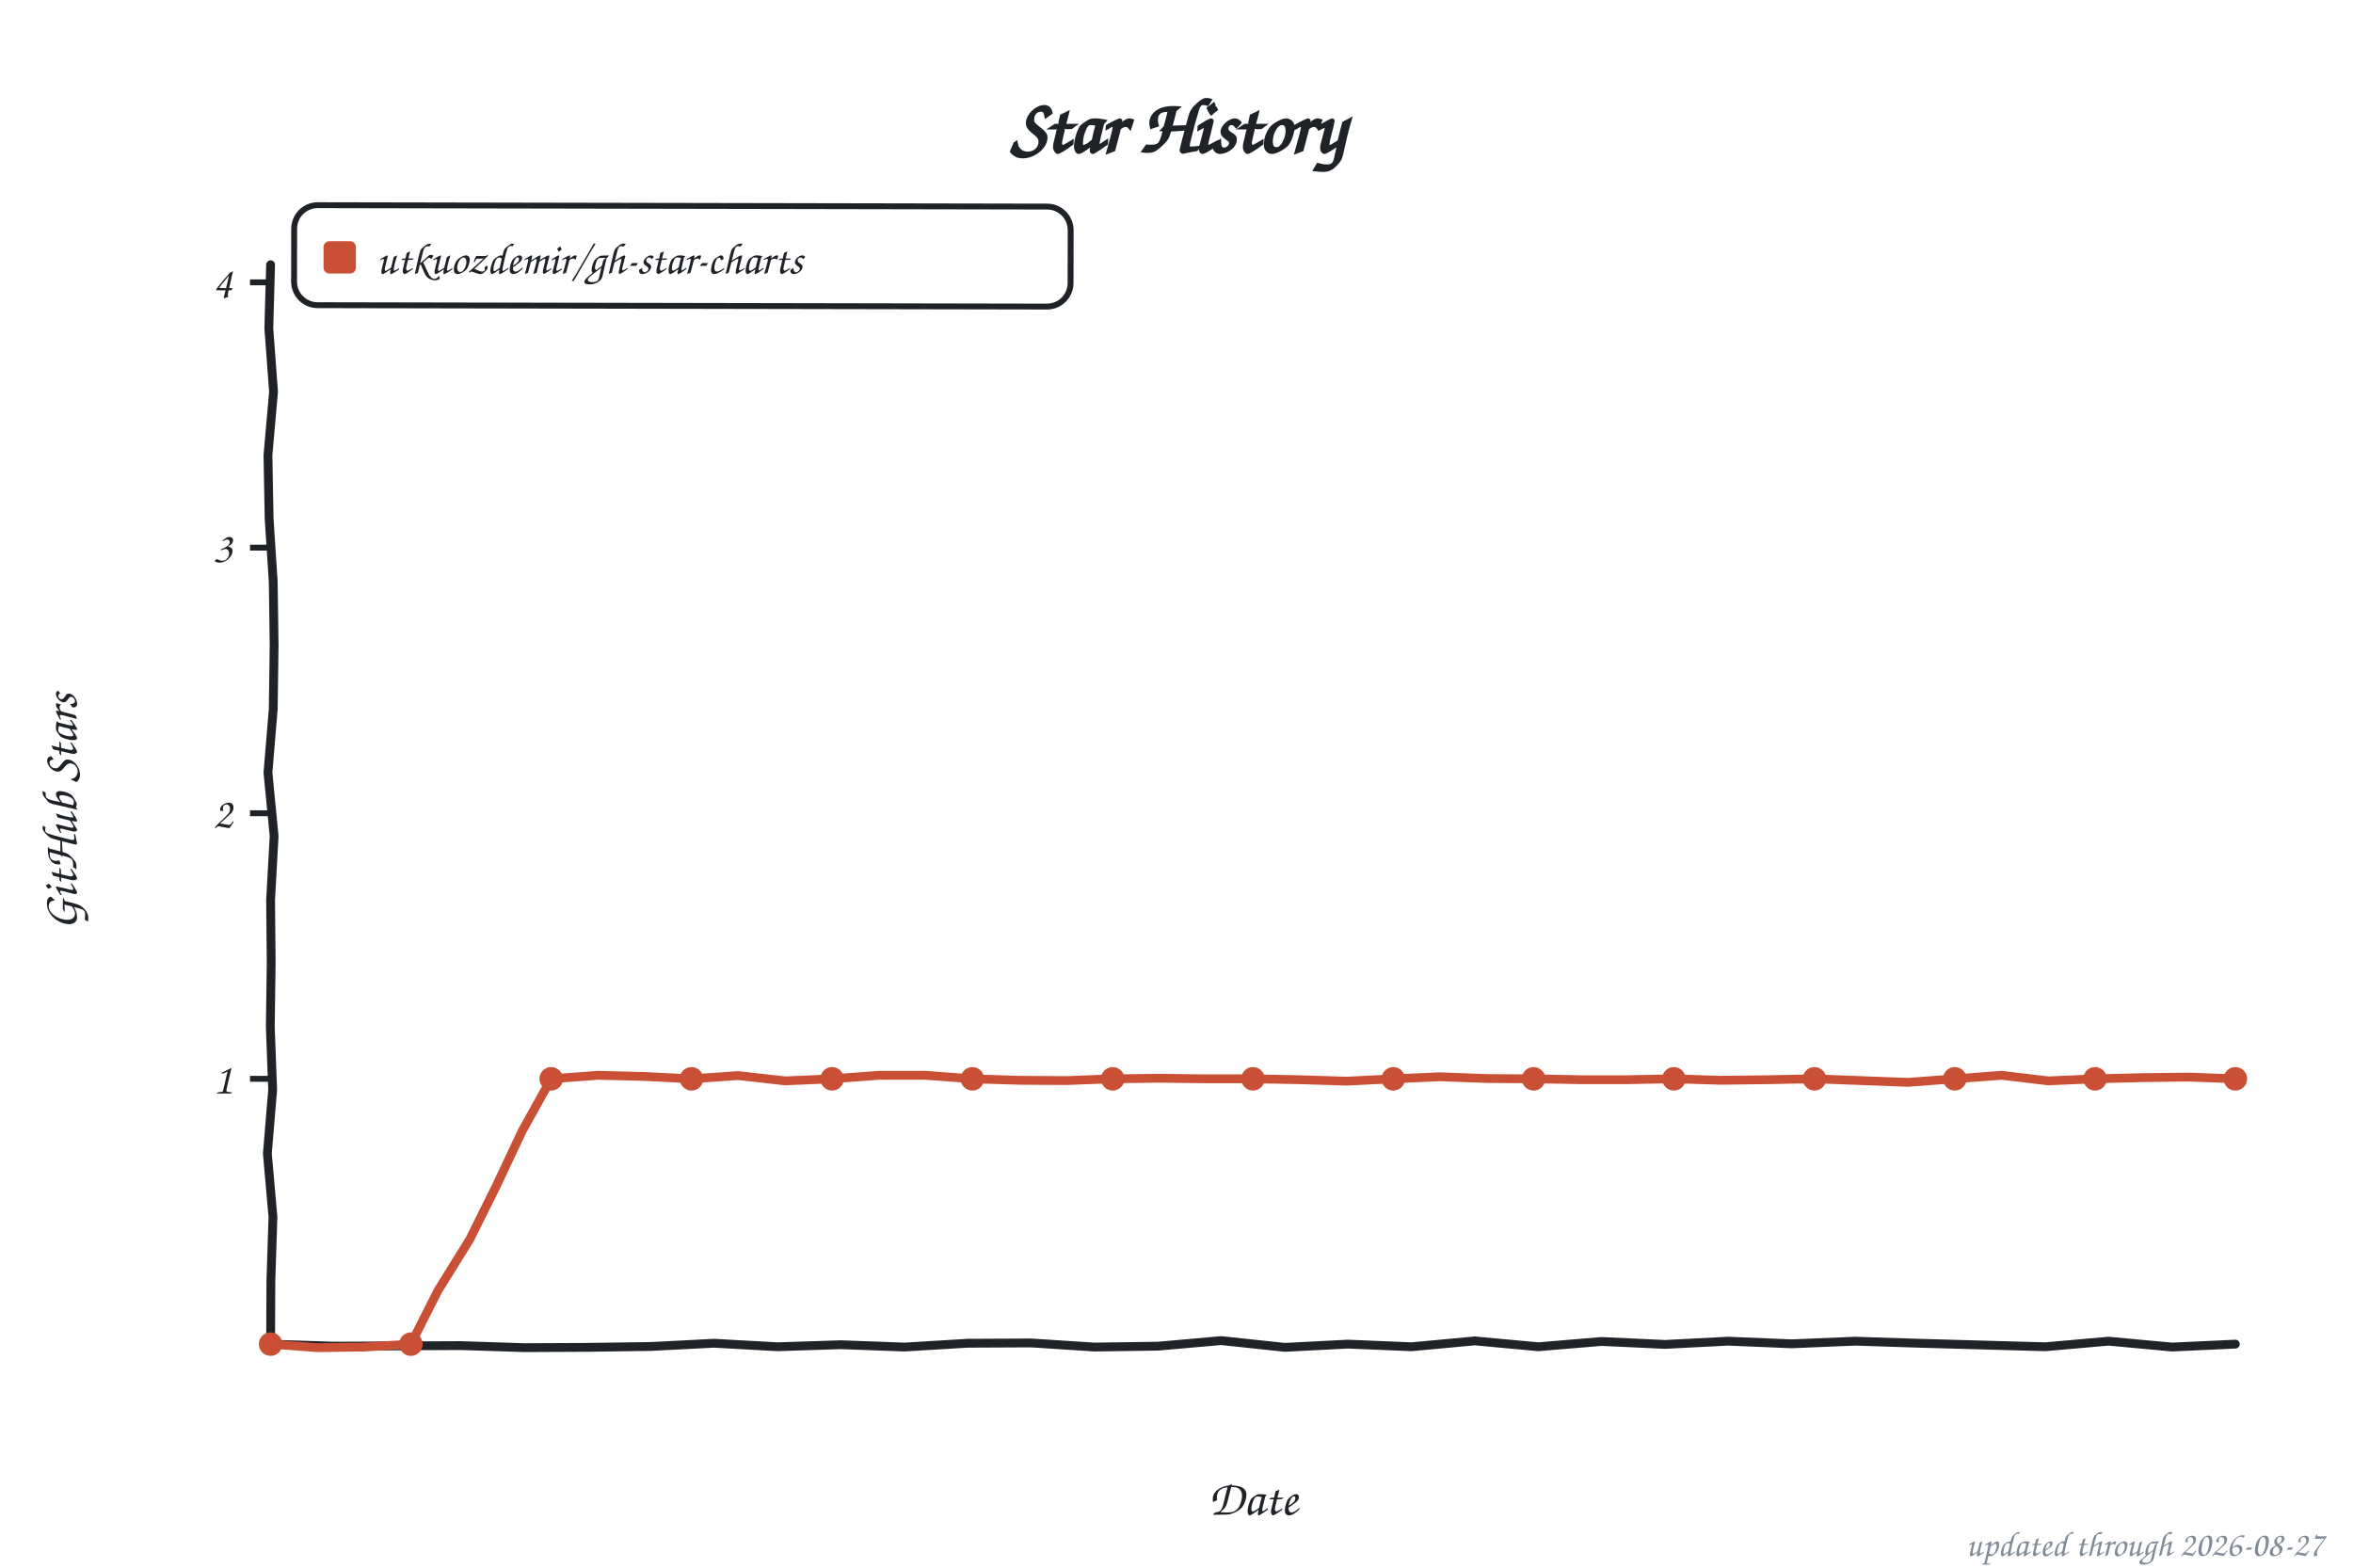
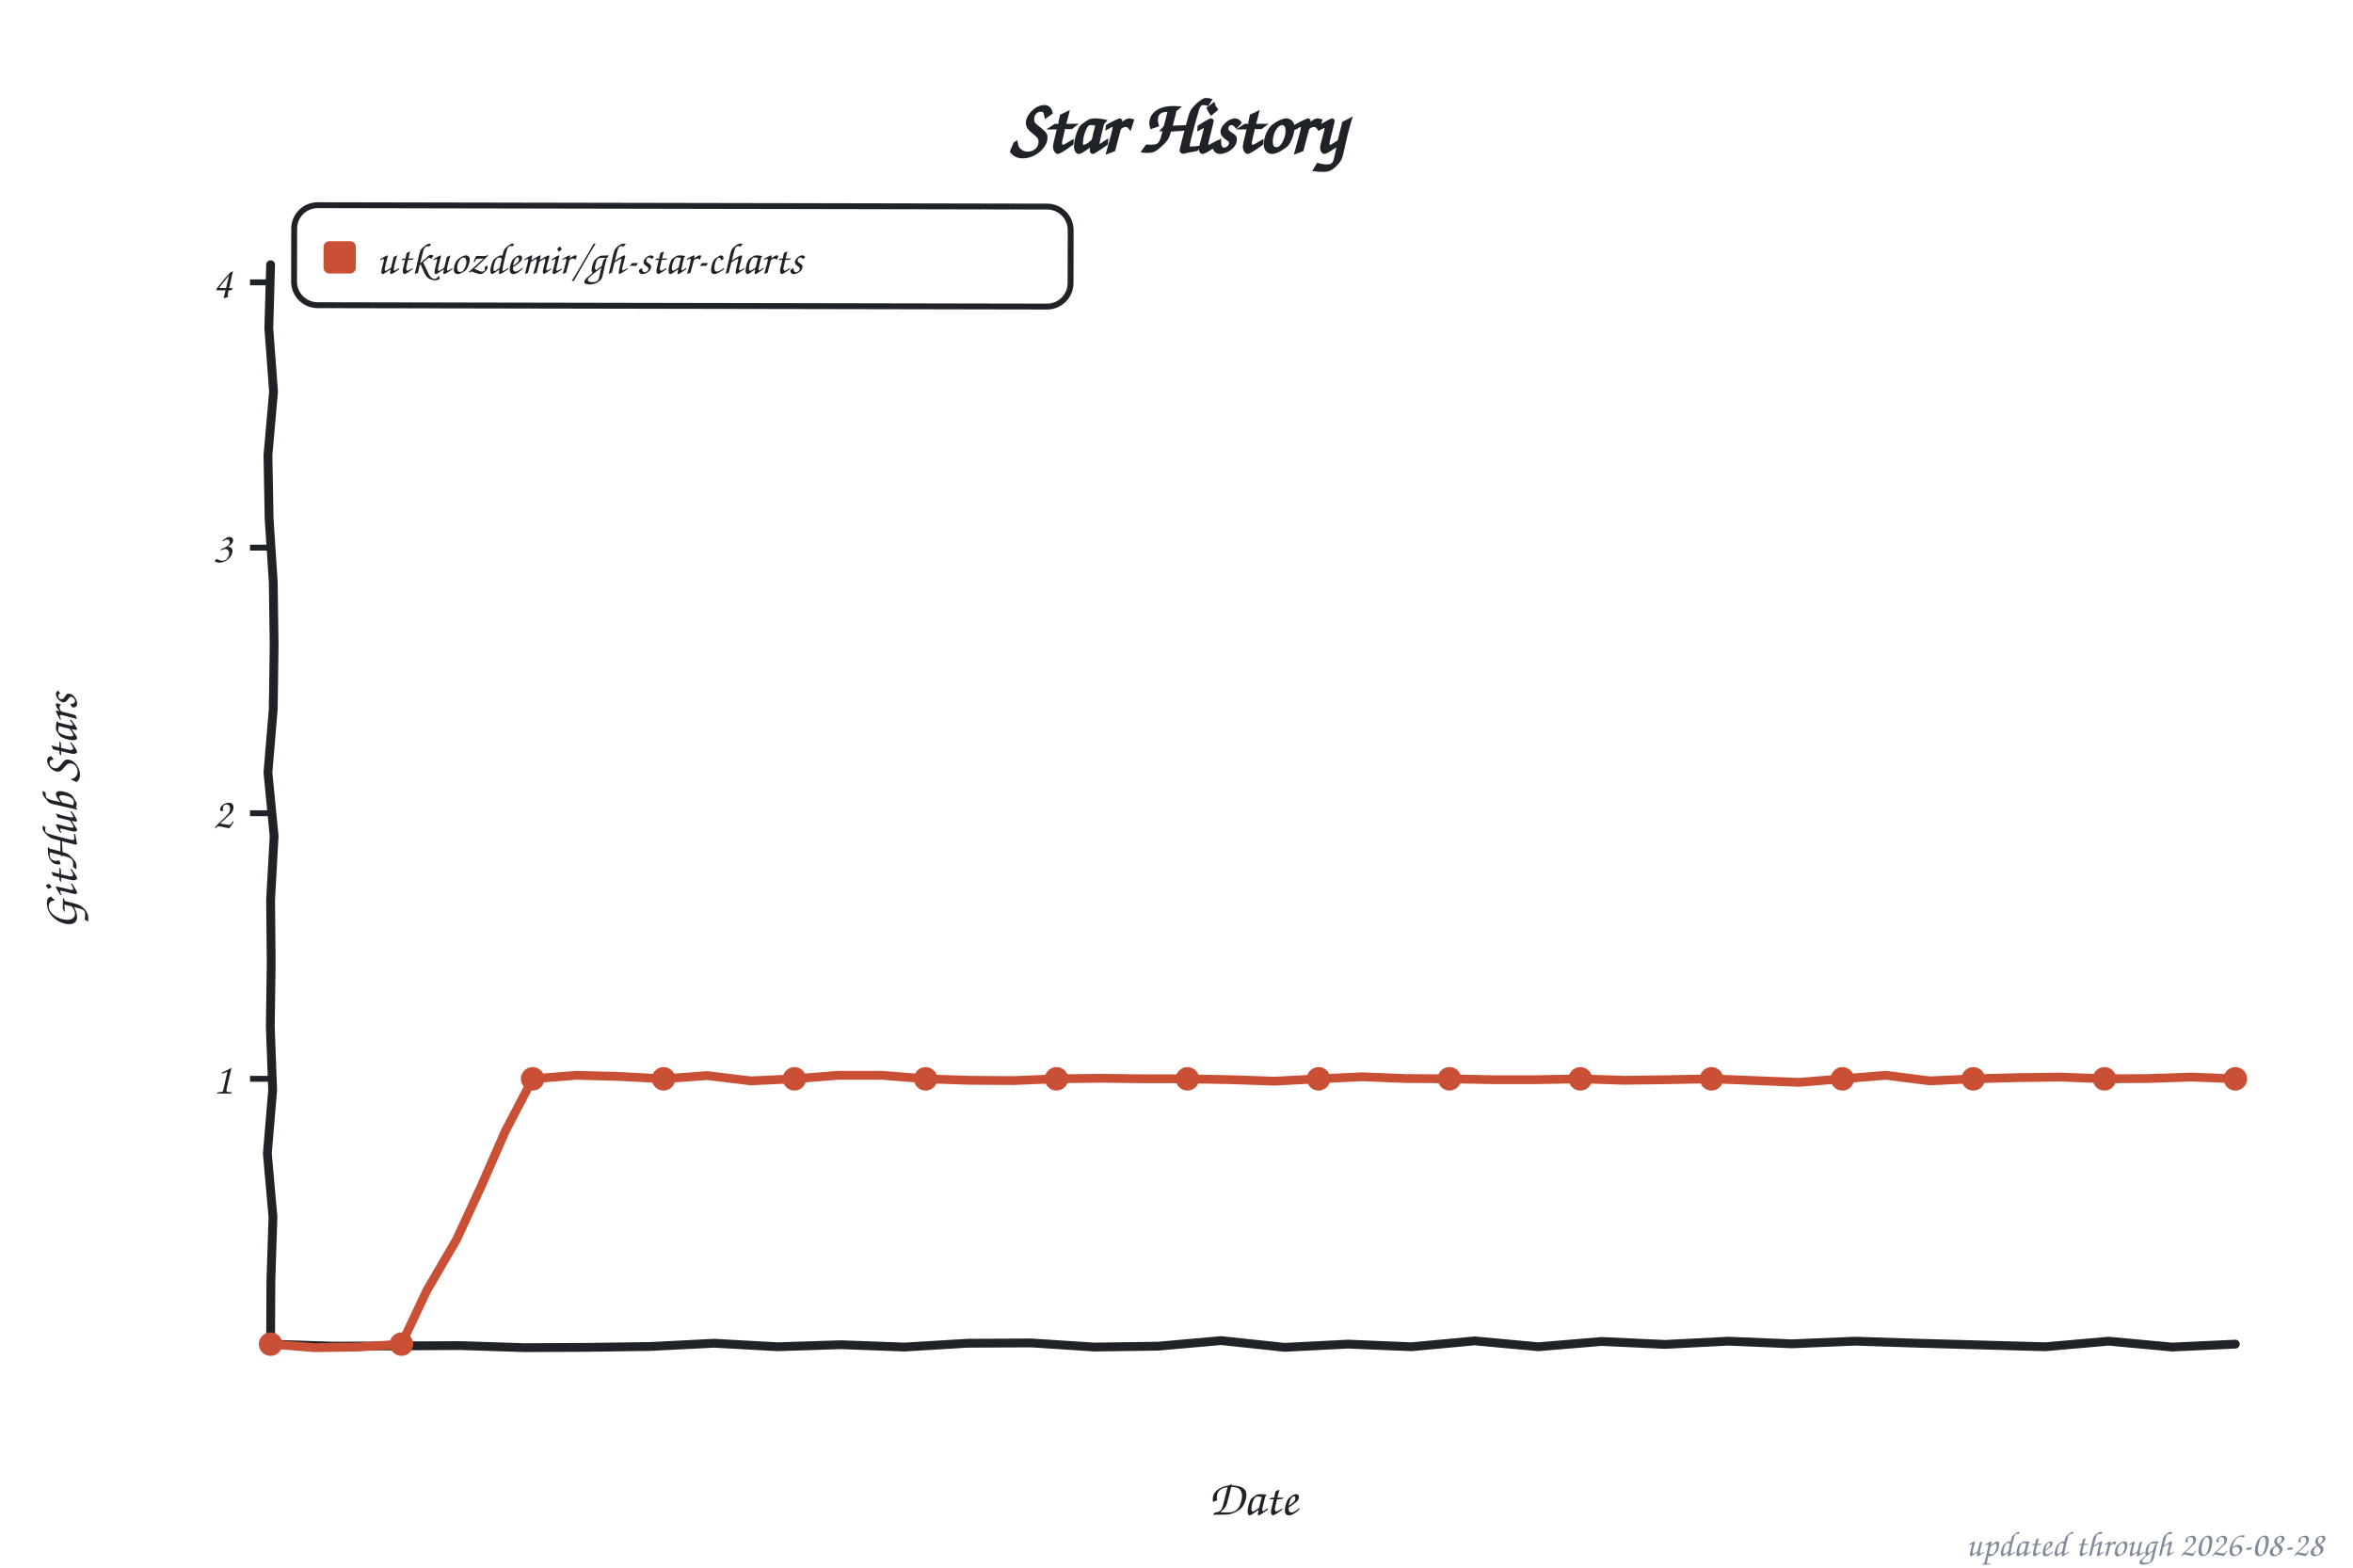
<svg xmlns="http://www.w3.org/2000/svg" width="800" height="533" viewBox="0 0 800 533" role="img" aria-label="Star history of utkuozdemir/gh-star-charts">
  <style>text{font-family:"Comic Sans MS","Chalkboard SE","Comic Neue","Marker Felt",cursive}</style>
  <text x="400" y="52" font-size="26" font-weight="bold" text-anchor="middle" fill="#1f2328">Star History</text>
  <rect x="100" y="70" width="264" height="34" rx="8" fill="none" stroke="#1f2328" stroke-width="2" transform="rotate(0.11 232 87)" />
  <rect x="110" y="82" width="11" height="11" rx="2" fill="#c94f35" />
  <text x="128" y="93" font-size="15" fill="#1f2328" textLength="225" lengthAdjust="spacingAndGlyphs">utkuozdemir/gh-star-charts</text>
  <line x1="85" y1="366.8" x2="92" y2="366.8" stroke="#1f2328" stroke-width="2" />
  <text x="79" y="371.8" font-size="15" text-anchor="end" fill="#1f2328">1</text>
  <line x1="85" y1="276.5" x2="92" y2="276.5" stroke="#1f2328" stroke-width="2" />
  <text x="79" y="281.5" font-size="15" text-anchor="end" fill="#1f2328">2</text>
  <line x1="85" y1="186.2" x2="92" y2="186.2" stroke="#1f2328" stroke-width="2" />
  <text x="79" y="191.2" font-size="15" text-anchor="end" fill="#1f2328">3</text>
  <line x1="85" y1="96.0" x2="92" y2="96.0" stroke="#1f2328" stroke-width="2" />
  <text x="79" y="101.0" font-size="15" text-anchor="end" fill="#1f2328">4</text>
  <text x="426" y="515" font-size="17" text-anchor="middle" fill="#1f2328">Date</text>
  <text x="26" y="276" font-size="17" text-anchor="middle" fill="#1f2328" transform="rotate(-90 26 276)">GitHub Stars</text>
  <path d="M 92.0,90.0 L 91.4,111.6 L 93.0,133.2 L 91.1,154.8 L 91.5,176.4 L 92.9,197.9 L 93.2,219.5 L 92.9,241.1 L 91.1,262.7 L 93.2,284.3 L 92.0,305.9 L 92.2,327.5 L 91.9,349.1 L 92.7,370.6 L 90.9,392.2 L 92.8,413.8 L 92.1,435.4 L 92.0,457.0 L 113.5,457.7 L 135.1,457.6 L 156.6,457.5 L 178.2,458.2 L 199.7,458.1 L 221.3,457.8 L 242.8,456.7 L 264.4,457.9 L 285.9,457.2 L 307.5,458.0 L 329.0,456.7 L 350.6,456.6 L 372.1,458.0 L 393.7,457.7 L 415.2,455.8 L 436.8,458.1 L 458.3,457.0 L 479.9,457.9 L 501.4,455.9 L 523.0,457.9 L 544.5,456.1 L 566.1,457.1 L 587.6,456.0 L 609.2,456.9 L 630.7,456.0 L 652.3,456.7 L 673.8,457.3 L 695.4,457.9 L 716.9,456.0 L 738.5,458.0 L 760.0,457.0" fill="none" stroke="#1f2328" stroke-width="3" stroke-linecap="round" stroke-linejoin="round" />
-   <path d="M 92.0,457.0 L 107.9,458.2 L 123.8,458.0 L 139.7,457.0 L 148.9,438.8 L 159.7,421.4 L 168.8,403.1 L 177.5,384.6 L 187.4,366.8 L 203.3,365.6 L 219.2,366.0 L 235.1,366.8 L 251.0,365.7 L 267.0,367.5 L 282.9,366.8 L 298.8,365.6 L 314.7,365.6 L 330.6,366.8 L 346.5,367.3 L 362.4,367.4 L 378.3,366.8 L 394.2,366.6 L 410.1,366.8 L 426.0,366.8 L 441.9,367.1 L 457.8,367.6 L 473.7,366.8 L 489.6,366.1 L 505.5,366.7 L 521.4,366.8 L 537.3,367.1 L 553.2,367.1 L 569.1,366.8 L 585.0,367.3 L 601.0,367.1 L 616.9,366.8 L 632.8,367.4 L 648.7,368.0 L 664.6,366.8 L 680.5,365.6 L 696.4,367.5 L 712.3,366.8 L 728.2,366.4 L 744.1,366.2 L 760.0,366.8" fill="none" stroke="#c94f35" stroke-width="3" stroke-linecap="round" stroke-linejoin="round" />
+   <path d="M 92.0,457.0 L 106.8,458.2 L 121.7,458.0 L 136.5,457.0 L 145.1,438.8 L 155.3,421.3 L 163.7,403.1 L 171.8,384.6 L 181.1,366.8 L 195.9,365.6 L 210.8,366.0 L 225.6,366.8 L 240.4,365.7 L 255.3,367.5 L 270.1,366.8 L 285.0,365.6 L 299.8,365.6 L 314.7,366.8 L 329.5,367.3 L 344.4,367.4 L 359.2,366.8 L 374.0,366.6 L 388.9,366.8 L 403.7,366.8 L 418.6,367.1 L 433.4,367.6 L 448.3,366.8 L 463.1,366.1 L 478.0,366.7 L 492.8,366.8 L 507.6,367.1 L 522.5,367.1 L 537.3,366.8 L 552.2,367.3 L 567.0,367.1 L 581.9,366.8 L 596.7,367.4 L 611.6,368.0 L 626.4,366.8 L 641.2,365.6 L 656.1,367.5 L 670.9,366.8 L 685.8,366.4 L 700.6,366.2 L 715.5,366.8 L 730.3,366.7 L 745.2,366.2 L 760.0,366.8" fill="none" stroke="#c94f35" stroke-width="3" stroke-linecap="round" stroke-linejoin="round" />
  <circle cx="92.0" cy="457.0" r="4" fill="#c94f35" />
-   <circle cx="139.7" cy="457.0" r="4" fill="#c94f35" />
-   <circle cx="187.4" cy="366.8" r="4" fill="#c94f35" />
-   <circle cx="235.1" cy="366.8" r="4" fill="#c94f35" />
-   <circle cx="282.9" cy="366.8" r="4" fill="#c94f35" />
-   <circle cx="330.6" cy="366.8" r="4" fill="#c94f35" />
-   <circle cx="378.3" cy="366.8" r="4" fill="#c94f35" />
-   <circle cx="426.0" cy="366.8" r="4" fill="#c94f35" />
-   <circle cx="473.7" cy="366.8" r="4" fill="#c94f35" />
-   <circle cx="521.4" cy="366.8" r="4" fill="#c94f35" />
-   <circle cx="569.1" cy="366.8" r="4" fill="#c94f35" />
-   <circle cx="616.9" cy="366.8" r="4" fill="#c94f35" />
-   <circle cx="664.6" cy="366.8" r="4" fill="#c94f35" />
-   <circle cx="712.3" cy="366.8" r="4" fill="#c94f35" />
+   <circle cx="136.5" cy="457.0" r="4" fill="#c94f35" />
+   <circle cx="181.1" cy="366.8" r="4" fill="#c94f35" />
+   <circle cx="225.6" cy="366.8" r="4" fill="#c94f35" />
+   <circle cx="270.1" cy="366.8" r="4" fill="#c94f35" />
+   <circle cx="314.7" cy="366.8" r="4" fill="#c94f35" />
+   <circle cx="359.2" cy="366.8" r="4" fill="#c94f35" />
+   <circle cx="403.7" cy="366.8" r="4" fill="#c94f35" />
+   <circle cx="448.3" cy="366.8" r="4" fill="#c94f35" />
+   <circle cx="492.8" cy="366.8" r="4" fill="#c94f35" />
+   <circle cx="537.3" cy="366.8" r="4" fill="#c94f35" />
+   <circle cx="581.9" cy="366.8" r="4" fill="#c94f35" />
+   <circle cx="626.4" cy="366.8" r="4" fill="#c94f35" />
+   <circle cx="670.9" cy="366.8" r="4" fill="#c94f35" />
+   <circle cx="715.5" cy="366.8" r="4" fill="#c94f35" />
  <circle cx="760.0" cy="366.8" r="4" fill="#c94f35" />
-   <text x="790" y="529" font-size="12" text-anchor="end" fill="#818b98">updated through 2026-08-27</text>
+   <text x="790" y="529" font-size="12" text-anchor="end" fill="#818b98">updated through 2026-08-28</text>
</svg>
